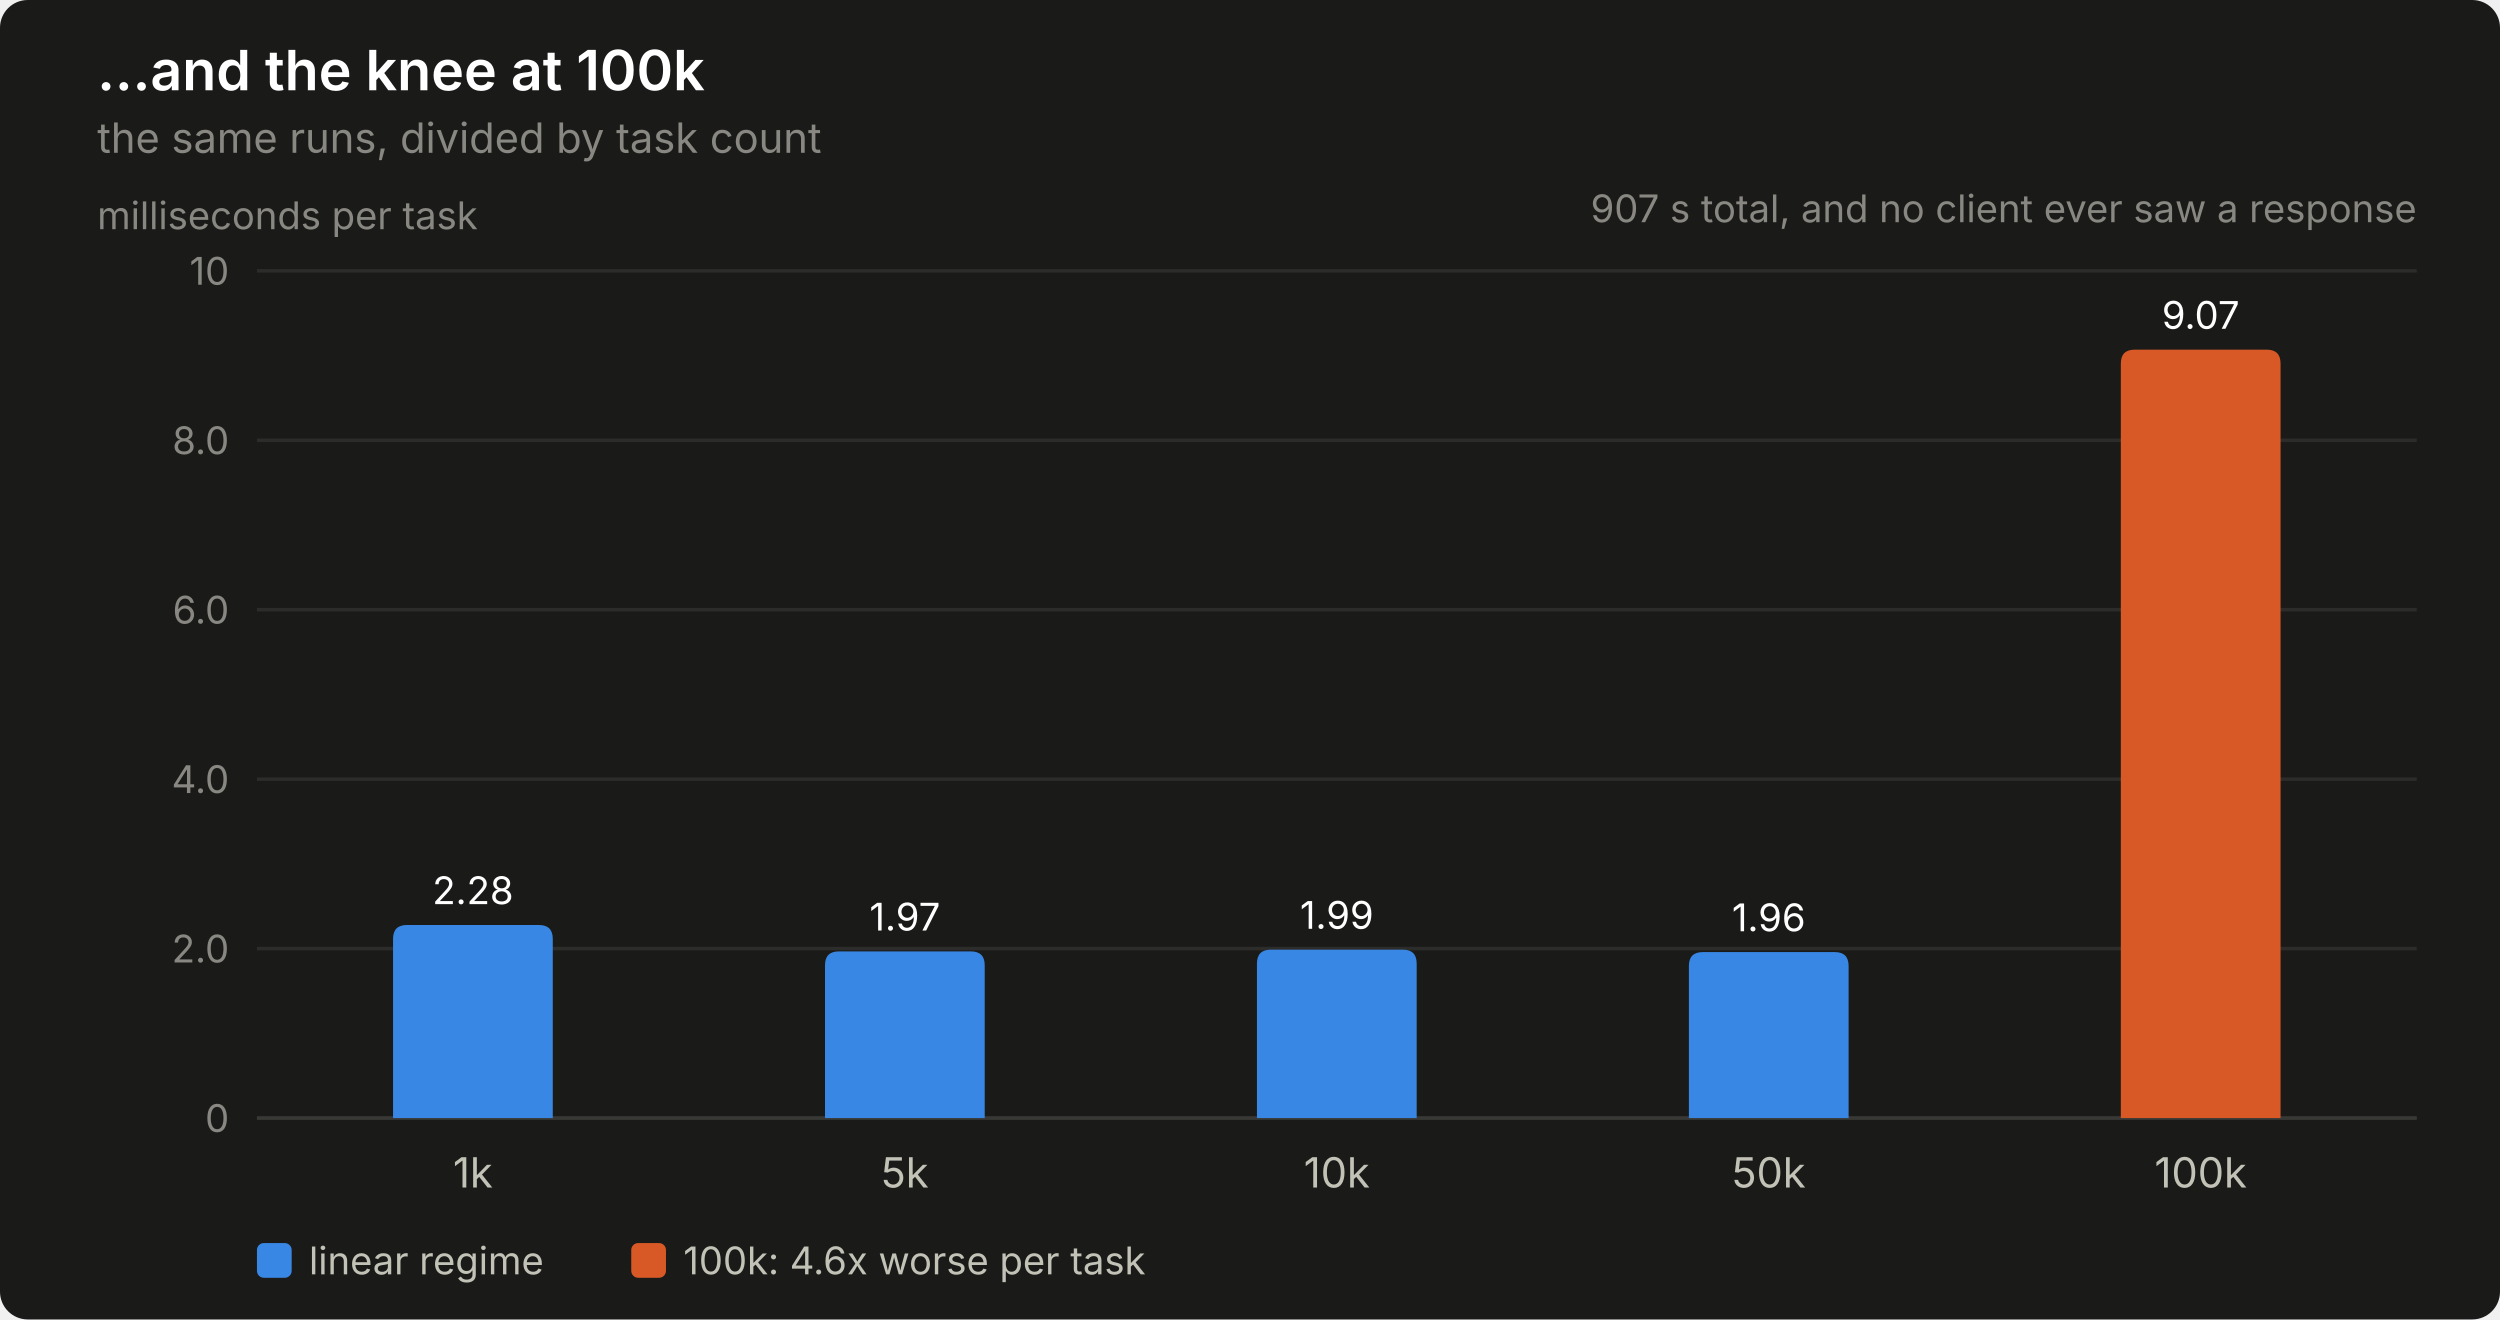
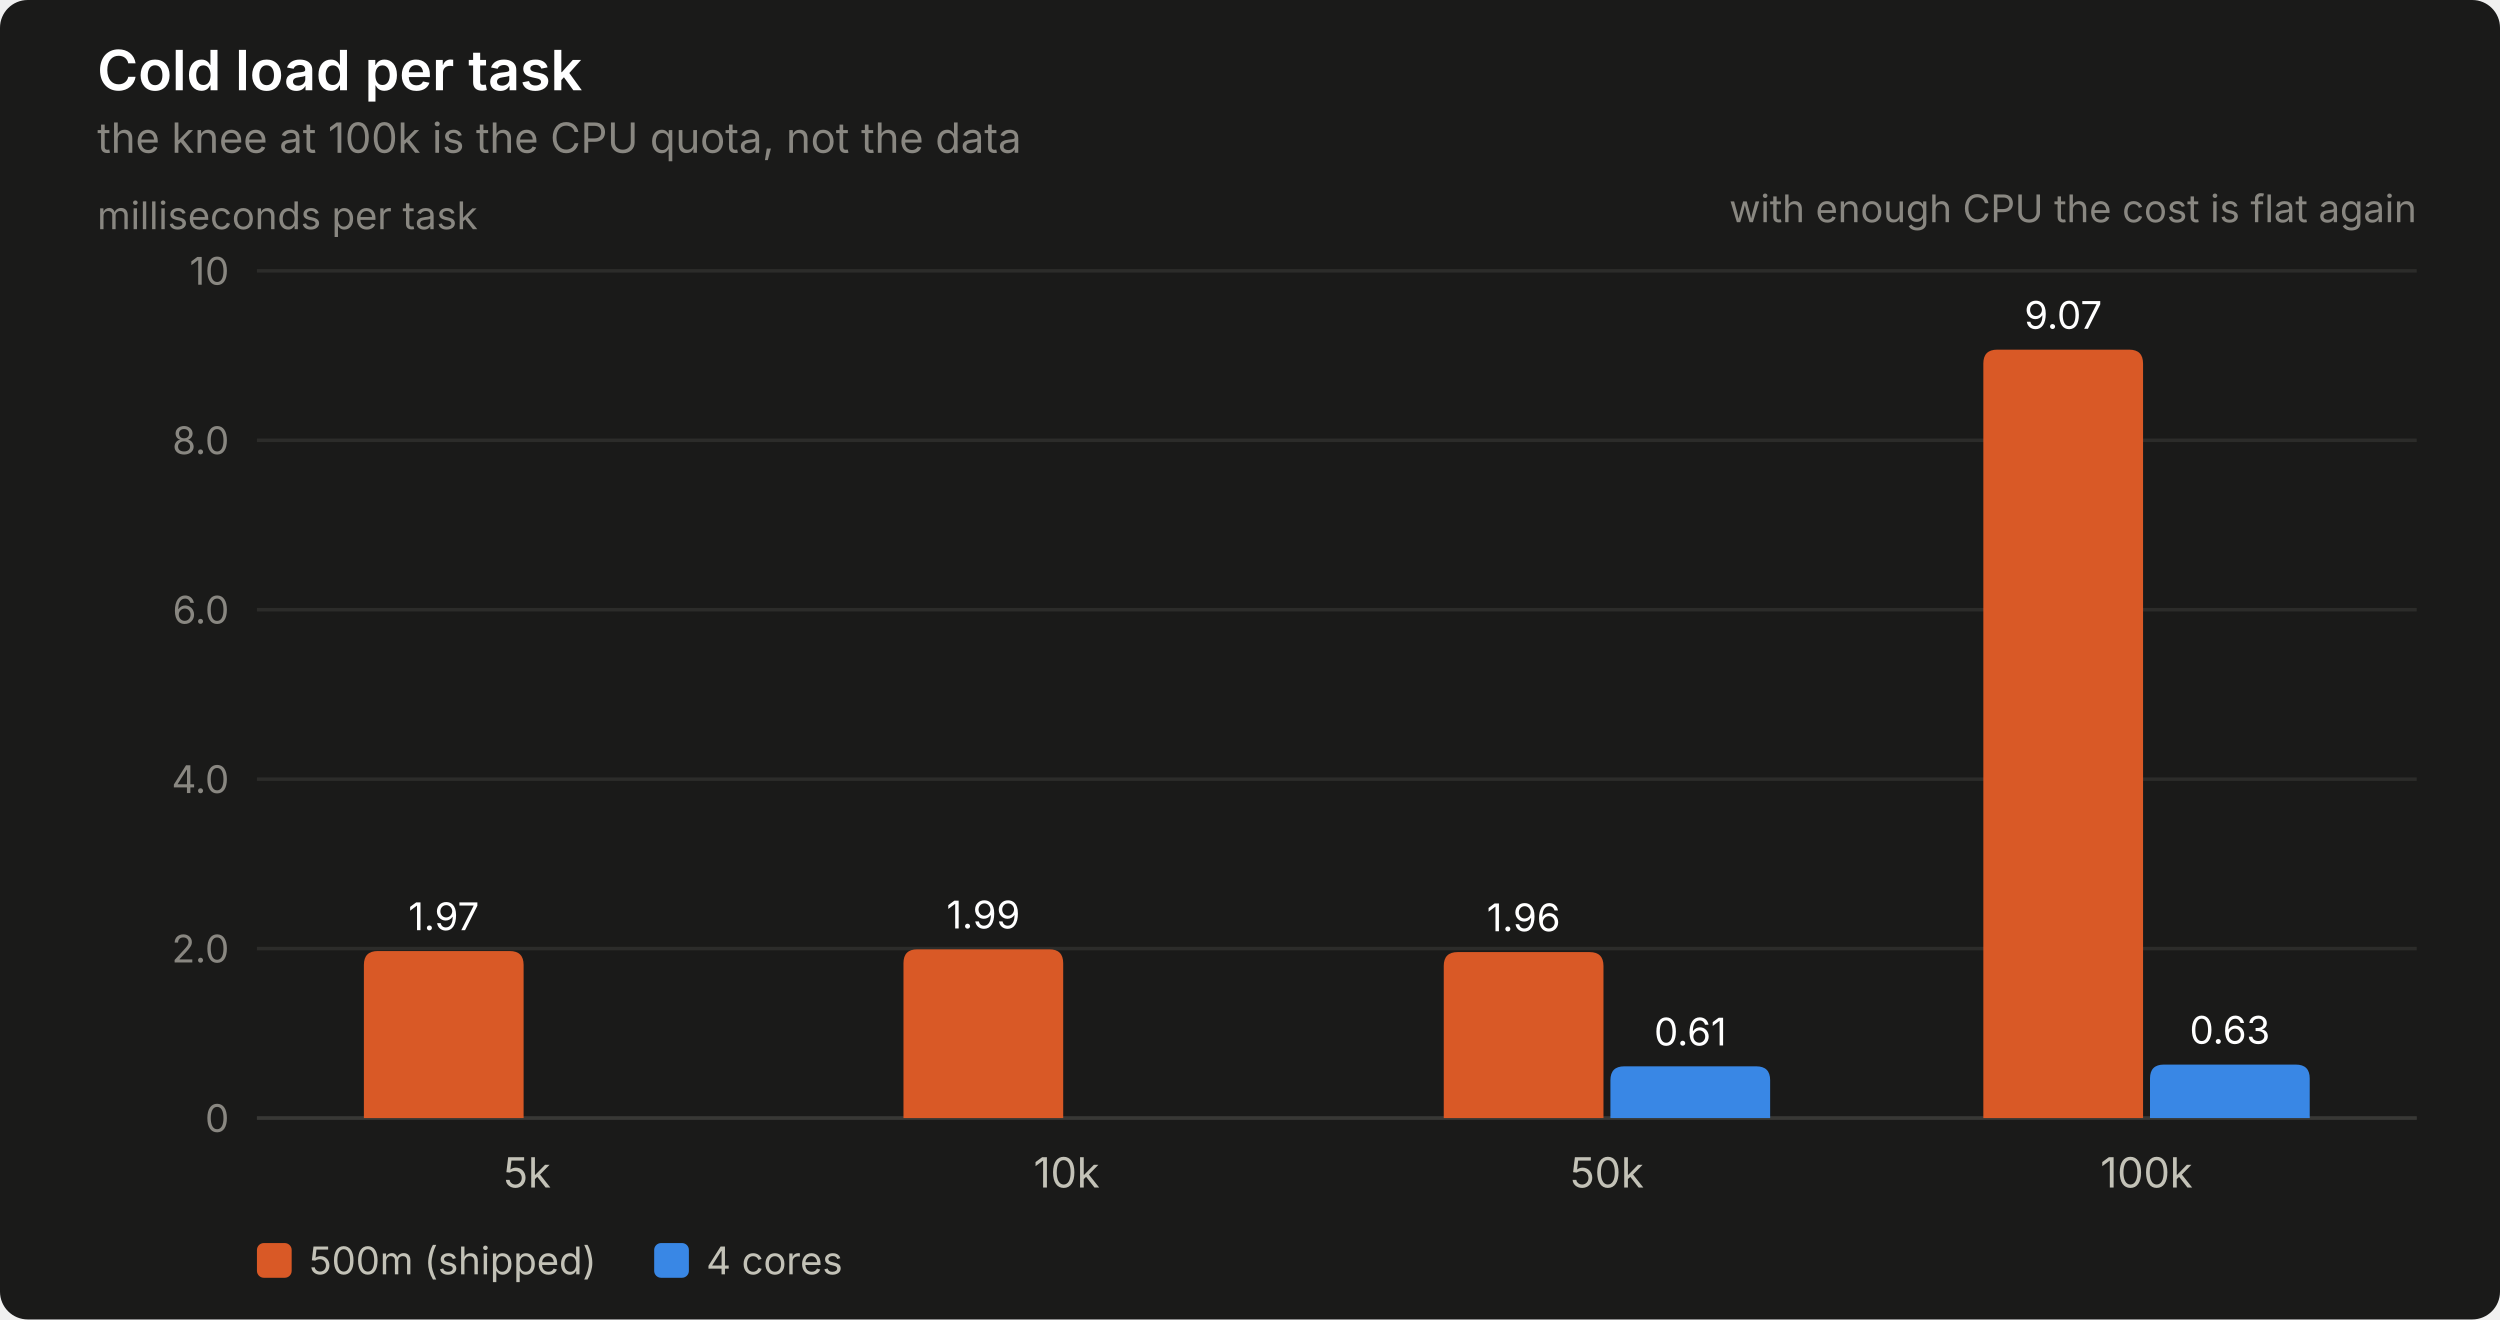
<svg xmlns="http://www.w3.org/2000/svg" viewBox="0 0 720 380" width="720" height="380" role="img">
  <rect width="720" height="380" fill="#1a1a19" rx="8" />
-   <text x="28" y="26" font-family="system-ui,-apple-system,'Segoe UI',sans-serif" font-size="16" font-weight="600" fill="#ffffff">...and the knee at 100k</text>
-   <text x="28" y="44" font-family="system-ui,-apple-system,'Segoe UI',sans-serif" font-size="12" fill="#898781">the same runs, divided by task count</text>
+   <text x="28" y="26" font-family="system-ui,-apple-system,'Segoe UI',sans-serif" font-size="16" font-weight="600" fill="#ffffff">Cold load per task</text>
+   <text x="28" y="44" font-family="system-ui,-apple-system,'Segoe UI',sans-serif" font-size="12" fill="#898781">the knee at 100k is the CPU quota, not the data</text>
  <line x1="74" y1="322.0" x2="696" y2="322.0" stroke="#2c2c2a" stroke-width="1" />
  <text x="66" y="326.0" text-anchor="end" font-family="system-ui,-apple-system,'Segoe UI',sans-serif" font-size="11" fill="#898781" font-variant-numeric="tabular-nums">0</text>
  <line x1="74" y1="273.2" x2="696" y2="273.2" stroke="#2c2c2a" stroke-width="1" />
  <text x="66" y="277.2" text-anchor="end" font-family="system-ui,-apple-system,'Segoe UI',sans-serif" font-size="11" fill="#898781" font-variant-numeric="tabular-nums">2.0</text>
  <line x1="74" y1="224.4" x2="696" y2="224.4" stroke="#2c2c2a" stroke-width="1" />
  <text x="66" y="228.4" text-anchor="end" font-family="system-ui,-apple-system,'Segoe UI',sans-serif" font-size="11" fill="#898781" font-variant-numeric="tabular-nums">4.0</text>
  <line x1="74" y1="175.6" x2="696" y2="175.6" stroke="#2c2c2a" stroke-width="1" />
  <text x="66" y="179.6" text-anchor="end" font-family="system-ui,-apple-system,'Segoe UI',sans-serif" font-size="11" fill="#898781" font-variant-numeric="tabular-nums">6.0</text>
  <line x1="74" y1="126.8" x2="696" y2="126.8" stroke="#2c2c2a" stroke-width="1" />
  <text x="66" y="130.8" text-anchor="end" font-family="system-ui,-apple-system,'Segoe UI',sans-serif" font-size="11" fill="#898781" font-variant-numeric="tabular-nums">8.0</text>
  <line x1="74" y1="78.0" x2="696" y2="78.0" stroke="#2c2c2a" stroke-width="1" />
  <text x="66" y="82.0" text-anchor="end" font-family="system-ui,-apple-system,'Segoe UI',sans-serif" font-size="11" fill="#898781" font-variant-numeric="tabular-nums">10</text>
  <line x1="74" y1="322" x2="696" y2="322" stroke="#383835" stroke-width="1" />
  <text x="28" y="66" font-family="system-ui,-apple-system,'Segoe UI',sans-serif" font-size="11" fill="#898781">milliseconds per task</text>
-   <text x="136.2" y="342.0" text-anchor="middle" font-family="system-ui,-apple-system,'Segoe UI',sans-serif" font-size="12" fill="#c3c2b7">1k</text>
-   <text x="260.6" y="342.0" text-anchor="middle" font-family="system-ui,-apple-system,'Segoe UI',sans-serif" font-size="12" fill="#c3c2b7">5k</text>
-   <text x="385.0" y="342.0" text-anchor="middle" font-family="system-ui,-apple-system,'Segoe UI',sans-serif" font-size="12" fill="#c3c2b7">10k</text>
-   <text x="509.4" y="342.0" text-anchor="middle" font-family="system-ui,-apple-system,'Segoe UI',sans-serif" font-size="12" fill="#c3c2b7">50k</text>
-   <text x="633.8" y="342.0" text-anchor="middle" font-family="system-ui,-apple-system,'Segoe UI',sans-serif" font-size="12" fill="#c3c2b7">100k</text>
-   <path d="M113.2,322 L113.2,270.4 Q113.2,266.4 117.2,266.4 L155.2,266.4 Q159.2,266.4 159.2,270.4 L159.2,322 Z" fill="#3987e5" />
-   <text x="136.2" y="260.4" text-anchor="middle" font-family="system-ui,-apple-system,'Segoe UI',sans-serif" font-size="11" fill="#ffffff" font-variant-numeric="tabular-nums">2.28</text>
-   <path d="M237.6,322 L237.6,278.0 Q237.6,274.0 241.6,274.0 L279.6,274.0 Q283.6,274.0 283.6,278.0 L283.6,322 Z" fill="#3987e5" />
-   <text x="260.6" y="268.0" text-anchor="middle" font-family="system-ui,-apple-system,'Segoe UI',sans-serif" font-size="11" fill="#ffffff" font-variant-numeric="tabular-nums">1.97</text>
-   <path d="M362.0,322 L362.0,277.5 Q362.0,273.5 366.0,273.5 L404.0,273.5 Q408.0,273.5 408.0,277.5 L408.0,322 Z" fill="#3987e5" />
-   <text x="385.0" y="267.5" text-anchor="middle" font-family="system-ui,-apple-system,'Segoe UI',sans-serif" font-size="11" fill="#ffffff" font-variant-numeric="tabular-nums">1.99</text>
-   <path d="M486.4,322 L486.4,278.2 Q486.4,274.2 490.4,274.2 L528.4,274.2 Q532.4,274.2 532.4,278.2 L532.4,322 Z" fill="#3987e5" />
-   <text x="509.4" y="268.2" text-anchor="middle" font-family="system-ui,-apple-system,'Segoe UI',sans-serif" font-size="11" fill="#ffffff" font-variant-numeric="tabular-nums">1.96</text>
-   <path d="M610.8,322 L610.8,104.7 Q610.8,100.7 614.8,100.7 L652.8,100.7 Q656.8,100.7 656.8,104.7 L656.8,322 Z" fill="#d95926" />
-   <text x="633.8" y="94.7" text-anchor="middle" font-family="system-ui,-apple-system,'Segoe UI',sans-serif" font-size="11" fill="#ffffff" font-variant-numeric="tabular-nums">9.07</text>
-   <rect x="74" y="358" width="10" height="10" rx="2" fill="#3987e5" />
-   <text x="89" y="367" font-family="system-ui,-apple-system,'Segoe UI',sans-serif" font-size="11" fill="#c3c2b7">linear regime</text>
-   <rect x="181.8" y="358" width="10" height="10" rx="2" fill="#d95926" />
-   <text x="196.8" y="367" font-family="system-ui,-apple-system,'Segoe UI',sans-serif" font-size="11" fill="#c3c2b7">100k: 4.6x worse per task</text>
-   <text x="696" y="64" text-anchor="end" font-family="system-ui,-apple-system,'Segoe UI',sans-serif" font-size="11" fill="#898781">907 s total, and no client ever saw a response</text>
+   <text x="151.8" y="342.0" text-anchor="middle" font-family="system-ui,-apple-system,'Segoe UI',sans-serif" font-size="12" fill="#c3c2b7">5k</text>
+   <text x="307.2" y="342.0" text-anchor="middle" font-family="system-ui,-apple-system,'Segoe UI',sans-serif" font-size="12" fill="#c3c2b7">10k</text>
+   <text x="462.8" y="342.0" text-anchor="middle" font-family="system-ui,-apple-system,'Segoe UI',sans-serif" font-size="12" fill="#c3c2b7">50k</text>
+   <text x="618.2" y="342.0" text-anchor="middle" font-family="system-ui,-apple-system,'Segoe UI',sans-serif" font-size="12" fill="#c3c2b7">100k</text>
+   <path d="M104.8,322 L104.8,277.9 Q104.8,273.9 108.8,273.9 L146.8,273.9 Q150.8,273.9 150.8,277.9 L150.8,322 Z" fill="#d95926" />
+   <text x="127.8" y="267.9" text-anchor="middle" font-family="system-ui,-apple-system,'Segoe UI',sans-serif" font-size="11" fill="#ffffff" font-variant-numeric="tabular-nums">1.97</text>
+   <path d="M260.2,322 L260.2,277.4 Q260.2,273.4 264.2,273.4 L302.2,273.4 Q306.2,273.4 306.2,277.4 L306.2,322 Z" fill="#d95926" />
+   <text x="283.2" y="267.4" text-anchor="middle" font-family="system-ui,-apple-system,'Segoe UI',sans-serif" font-size="11" fill="#ffffff" font-variant-numeric="tabular-nums">1.99</text>
+   <path d="M415.8,322 L415.8,278.2 Q415.8,274.2 419.8,274.2 L457.8,274.2 Q461.8,274.2 461.8,278.2 L461.8,322 Z" fill="#d95926" />
+   <text x="438.8" y="268.2" text-anchor="middle" font-family="system-ui,-apple-system,'Segoe UI',sans-serif" font-size="11" fill="#ffffff" font-variant-numeric="tabular-nums">1.96</text>
+   <path d="M571.2,322 L571.2,104.7 Q571.2,100.7 575.2,100.7 L613.2,100.7 Q617.2,100.7 617.2,104.7 L617.2,322 Z" fill="#d95926" />
+   <text x="594.2" y="94.7" text-anchor="middle" font-family="system-ui,-apple-system,'Segoe UI',sans-serif" font-size="11" fill="#ffffff" font-variant-numeric="tabular-nums">9.07</text>
+   <path d="M463.8,322 L463.8,311.1 Q463.8,307.1 467.8,307.1 L505.8,307.1 Q509.8,307.1 509.8,311.1 L509.8,322 Z" fill="#3987e5" />
+   <text x="486.8" y="301.1" text-anchor="middle" font-family="system-ui,-apple-system,'Segoe UI',sans-serif" font-size="11" fill="#ffffff" font-variant-numeric="tabular-nums">0.61</text>
+   <path d="M619.2,322 L619.2,310.6 Q619.2,306.6 623.2,306.6 L661.2,306.6 Q665.2,306.6 665.2,310.6 L665.2,322 Z" fill="#3987e5" />
+   <text x="642.2" y="300.6" text-anchor="middle" font-family="system-ui,-apple-system,'Segoe UI',sans-serif" font-size="11" fill="#ffffff" font-variant-numeric="tabular-nums">0.63</text>
+   <rect x="74" y="358" width="10" height="10" rx="2" fill="#d95926" />
+   <text x="89" y="367" font-family="system-ui,-apple-system,'Segoe UI',sans-serif" font-size="11" fill="#c3c2b7">500m (shipped)</text>
+   <rect x="188.4" y="358" width="10" height="10" rx="2" fill="#3987e5" />
+   <text x="203.4" y="367" font-family="system-ui,-apple-system,'Segoe UI',sans-serif" font-size="11" fill="#c3c2b7">4 cores</text>
+   <text x="696" y="64" text-anchor="end" font-family="system-ui,-apple-system,'Segoe UI',sans-serif" font-size="11" fill="#898781">with enough CPU the cost is flat again</text>
</svg>
